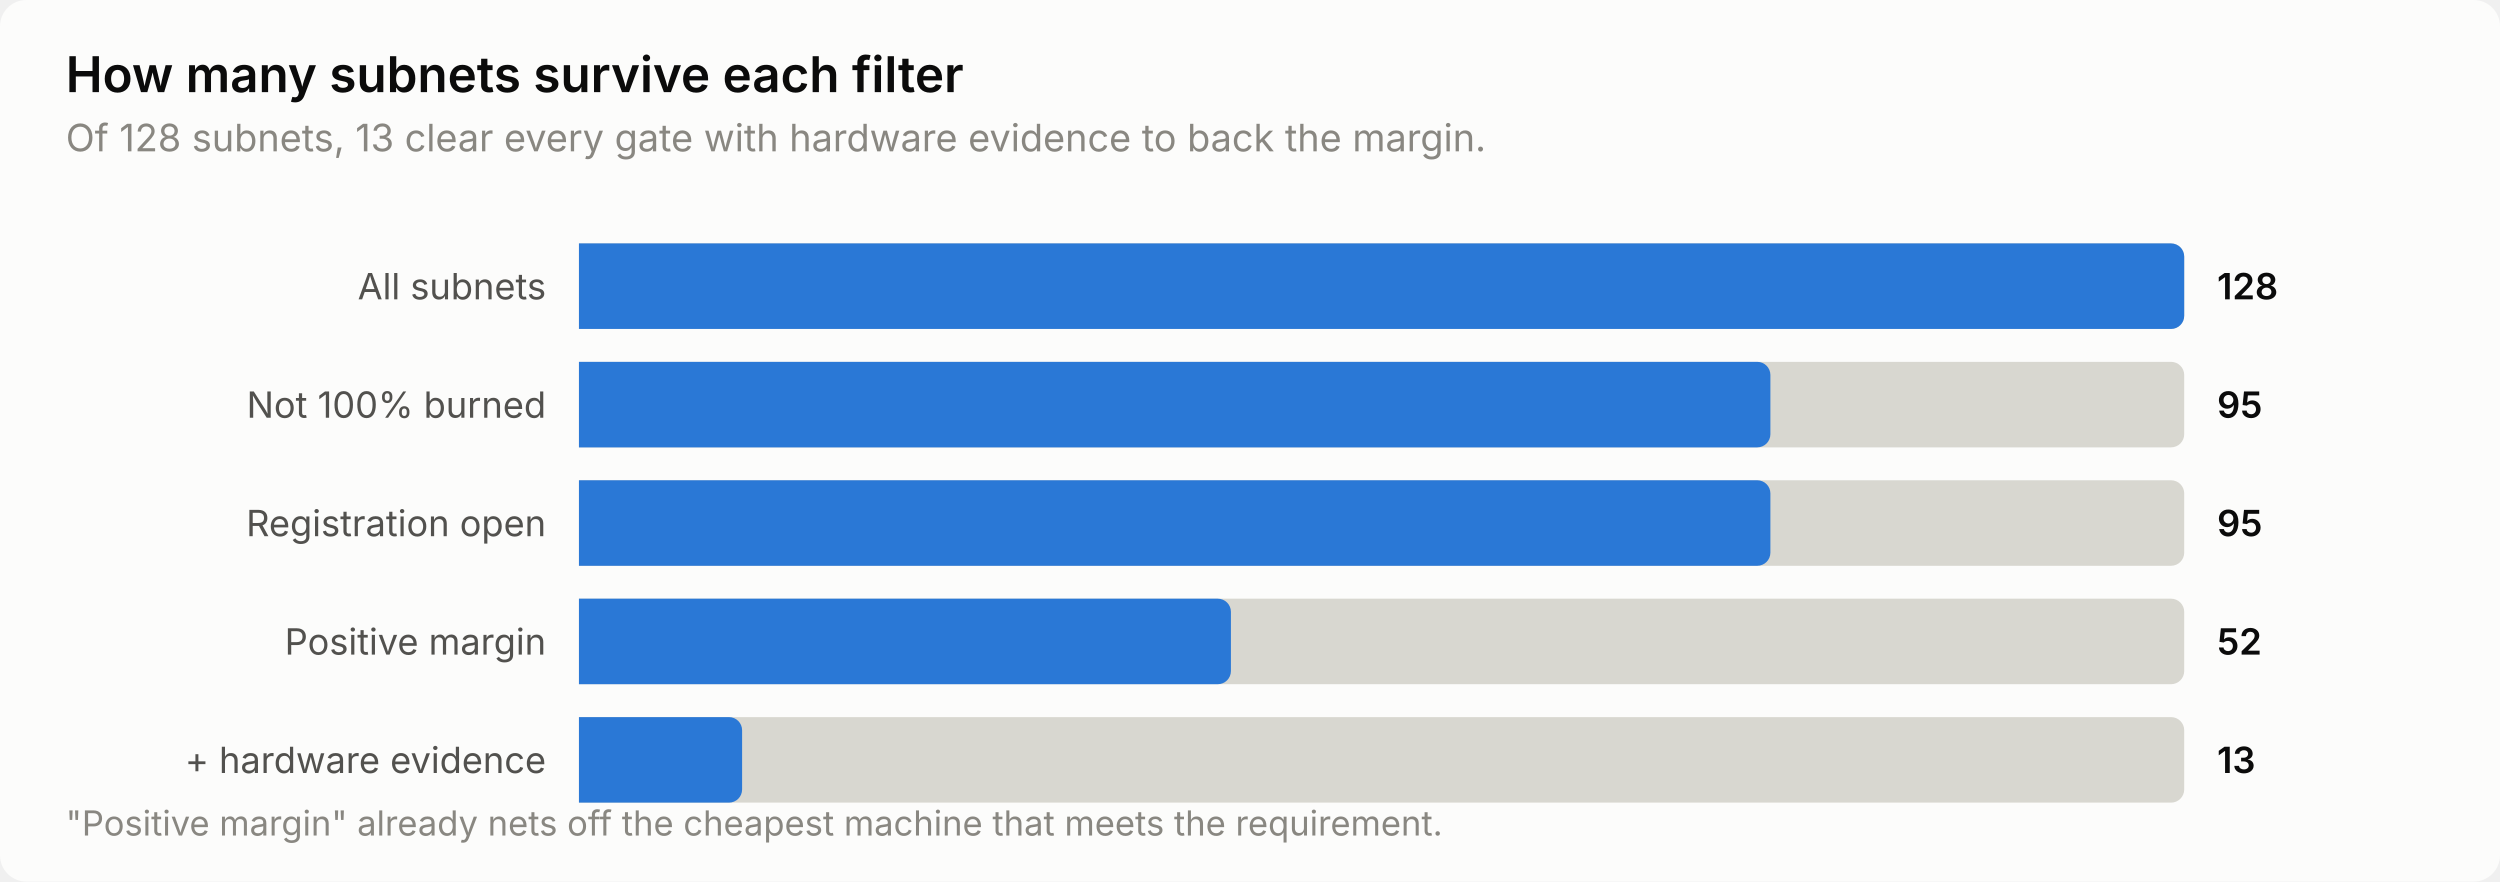
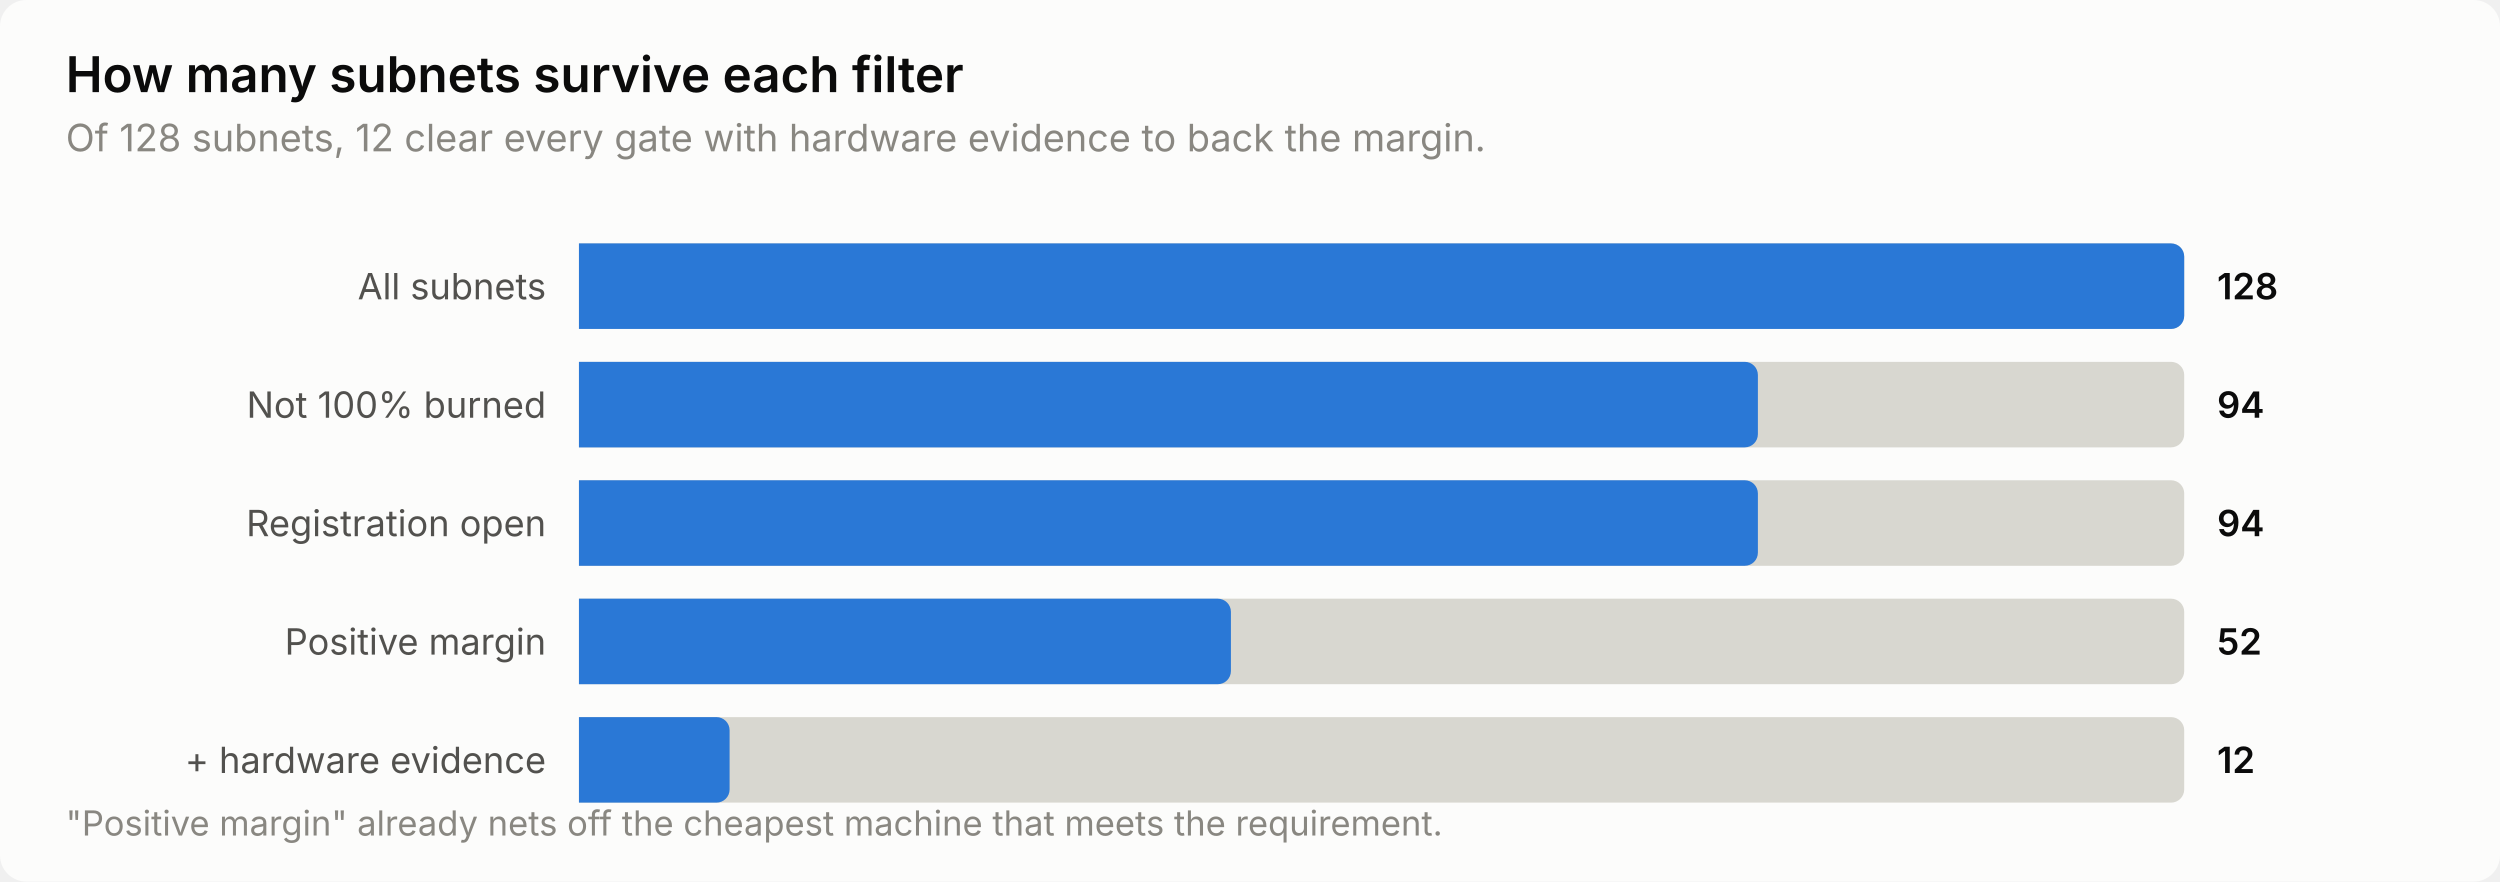
<svg xmlns="http://www.w3.org/2000/svg" width="760" height="268" viewBox="0 0 760 268" role="img" aria-label="How many subnets survive each filter">
  <style>
    text { font-family: system-ui, -apple-system, 'Segoe UI', sans-serif; }
    .t-title { font-size: 15px; font-weight: 600; }
    .t-sub { font-size: 11.5px; }
    .t-lab { font-size: 11px; }
    .t-val { font-size: 11px; font-weight: 600; font-variant-numeric: tabular-nums; }
    .t-tick { font-size: 10.5px; font-variant-numeric: tabular-nums; }

    .surface { fill: #fcfcfb; }
    .ink { fill: #0b0b0b; }
    .ink2 { fill: #52514e; }
    .muted { fill: #898781; }
    .grid { stroke: #e1e0d9; }
    .axis { stroke: #c3c2b7; }
    .accent { fill: #2a78d6; }
    .critical { fill: #d03b3b; }
    .deemph { fill: #d8d7d0; }

    @media (prefers-color-scheme: dark) {
      .surface { fill: #1a1a19; }
      .ink { fill: #ffffff; }
      .ink2 { fill: #c3c2b7; }
      .muted { fill: #898781; }
      .grid { stroke: #2c2c2a; }
      .axis { stroke: #383835; }
      .accent { fill: #3987e5; }
      .deemph { fill: #3a3a37; }
    }
</style>
  <rect class="surface" width="760" height="268" rx="8" />
  <text class="ink t-title" x="20" y="28">How many subnets survive each filter</text>
-   <text class="muted t-sub" x="20" y="46">Of 128 subnets, 13 clear every gate with hardware evidence to back the margin.</text>
+   <text class="muted t-sub" x="20" y="46">Of 128 subnets, 12 clear every gate with hardware evidence to back the margin.</text>
  <text class="ink2 t-lab" x="166" y="91" text-anchor="end">All subnets</text>
  <path class="deemph" d="M176.0,74.0 H660.0 a4.0,4.0 0 0 1 4.0,4.0 V96.0 a4.0,4.0 0 0 1 -4.0,4.0 H176.0 Z" />
  <path class="accent" d="M176.0,74.0 H660.0 a4.0,4.0 0 0 1 4.0,4.0 V96.0 a4.0,4.0 0 0 1 -4.0,4.0 H176.0 Z" />
  <text class="ink t-val" x="674" y="91">128</text>
  <text class="ink2 t-lab" x="166" y="127" text-anchor="end">Not 100% burned</text>
  <path class="deemph" d="M176.0,110.0 H660.0 a4.0,4.0 0 0 1 4.0,4.0 V132.0 a4.0,4.0 0 0 1 -4.0,4.0 H176.0 Z" />
-   <path class="accent" d="M176.0,110.0 H534.2 a4.0,4.0 0 0 1 4.0,4.0 V132.0 a4.0,4.0 0 0 1 -4.0,4.0 H176.0 Z" />
-   <text class="ink t-val" x="674" y="127">95</text>
+   <path class="accent" d="M176.0,110.0 H530.4 a4.0,4.0 0 0 1 4.0,4.0 V132.0 a4.0,4.0 0 0 1 -4.0,4.0 H176.0 Z" />
+   <text class="ink t-val" x="674" y="127">94</text>
  <text class="ink2 t-lab" x="166" y="163" text-anchor="end">Registration open</text>
  <path class="deemph" d="M176.0,146.0 H660.0 a4.0,4.0 0 0 1 4.0,4.0 V168.0 a4.0,4.0 0 0 1 -4.0,4.0 H176.0 Z" />
-   <path class="accent" d="M176.0,146.0 H534.2 a4.0,4.0 0 0 1 4.0,4.0 V168.0 a4.0,4.0 0 0 1 -4.0,4.0 H176.0 Z" />
-   <text class="ink t-val" x="674" y="163">95</text>
+   <path class="accent" d="M176.0,146.0 H530.4 a4.0,4.0 0 0 1 4.0,4.0 V168.0 a4.0,4.0 0 0 1 -4.0,4.0 H176.0 Z" />
+   <text class="ink t-val" x="674" y="163">94</text>
  <text class="ink2 t-lab" x="166" y="199" text-anchor="end">Positive margin</text>
  <path class="deemph" d="M176.0,182.0 H660.0 a4.0,4.0 0 0 1 4.0,4.0 V204.0 a4.0,4.0 0 0 1 -4.0,4.0 H176.0 Z" />
  <path class="accent" d="M176.0,182.0 H370.2 a4.0,4.0 0 0 1 4.0,4.0 V204.0 a4.0,4.0 0 0 1 -4.0,4.0 H176.0 Z" />
  <text class="ink t-val" x="674" y="199">52</text>
  <text class="ink2 t-lab" x="166" y="235" text-anchor="end">+ hardware evidence</text>
  <path class="deemph" d="M176.0,218.0 H660.0 a4.0,4.0 0 0 1 4.0,4.0 V240.0 a4.0,4.0 0 0 1 -4.0,4.0 H176.0 Z" />
-   <path class="accent" d="M176.0,218.0 H221.6 a4.0,4.0 0 0 1 4.0,4.0 V240.0 a4.0,4.0 0 0 1 -4.0,4.0 H176.0 Z" />
-   <text class="ink t-val" x="674" y="235">13</text>
+   <path class="accent" d="M176.0,218.0 H217.8 a4.0,4.0 0 0 1 4.0,4.0 V240.0 a4.0,4.0 0 0 1 -4.0,4.0 H176.0 Z" />
+   <text class="ink t-val" x="674" y="235">12</text>
  <text class="muted t-tick" x="20" y="254">"Positive margin" already nets off the cheapest machine that meets the requirement.</text>
</svg>
